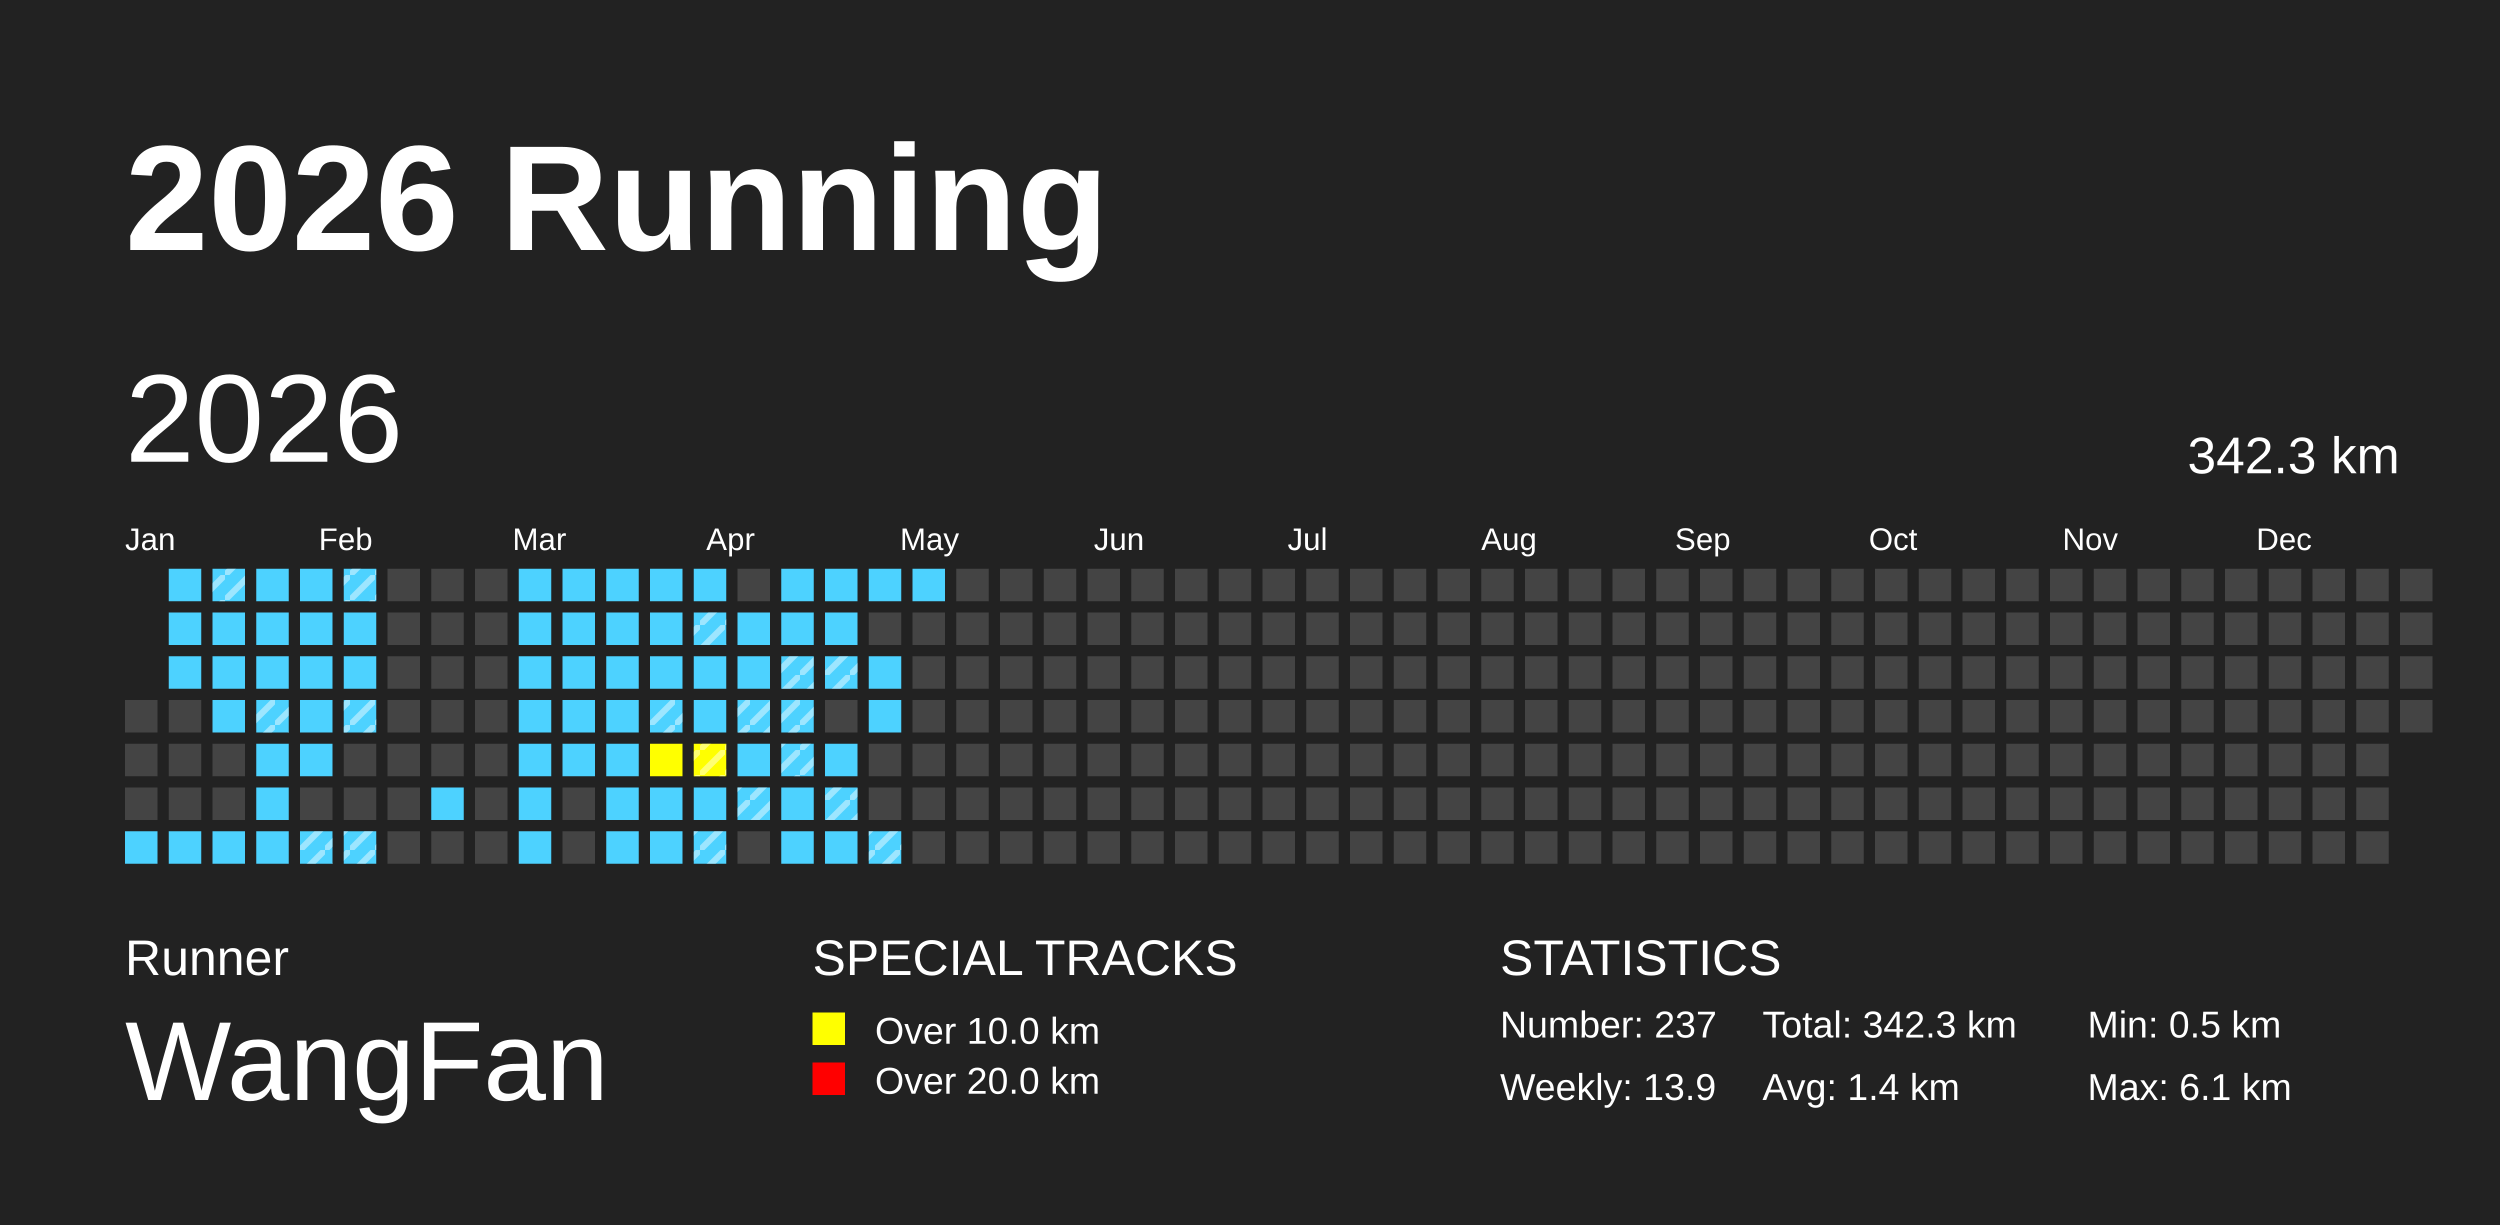
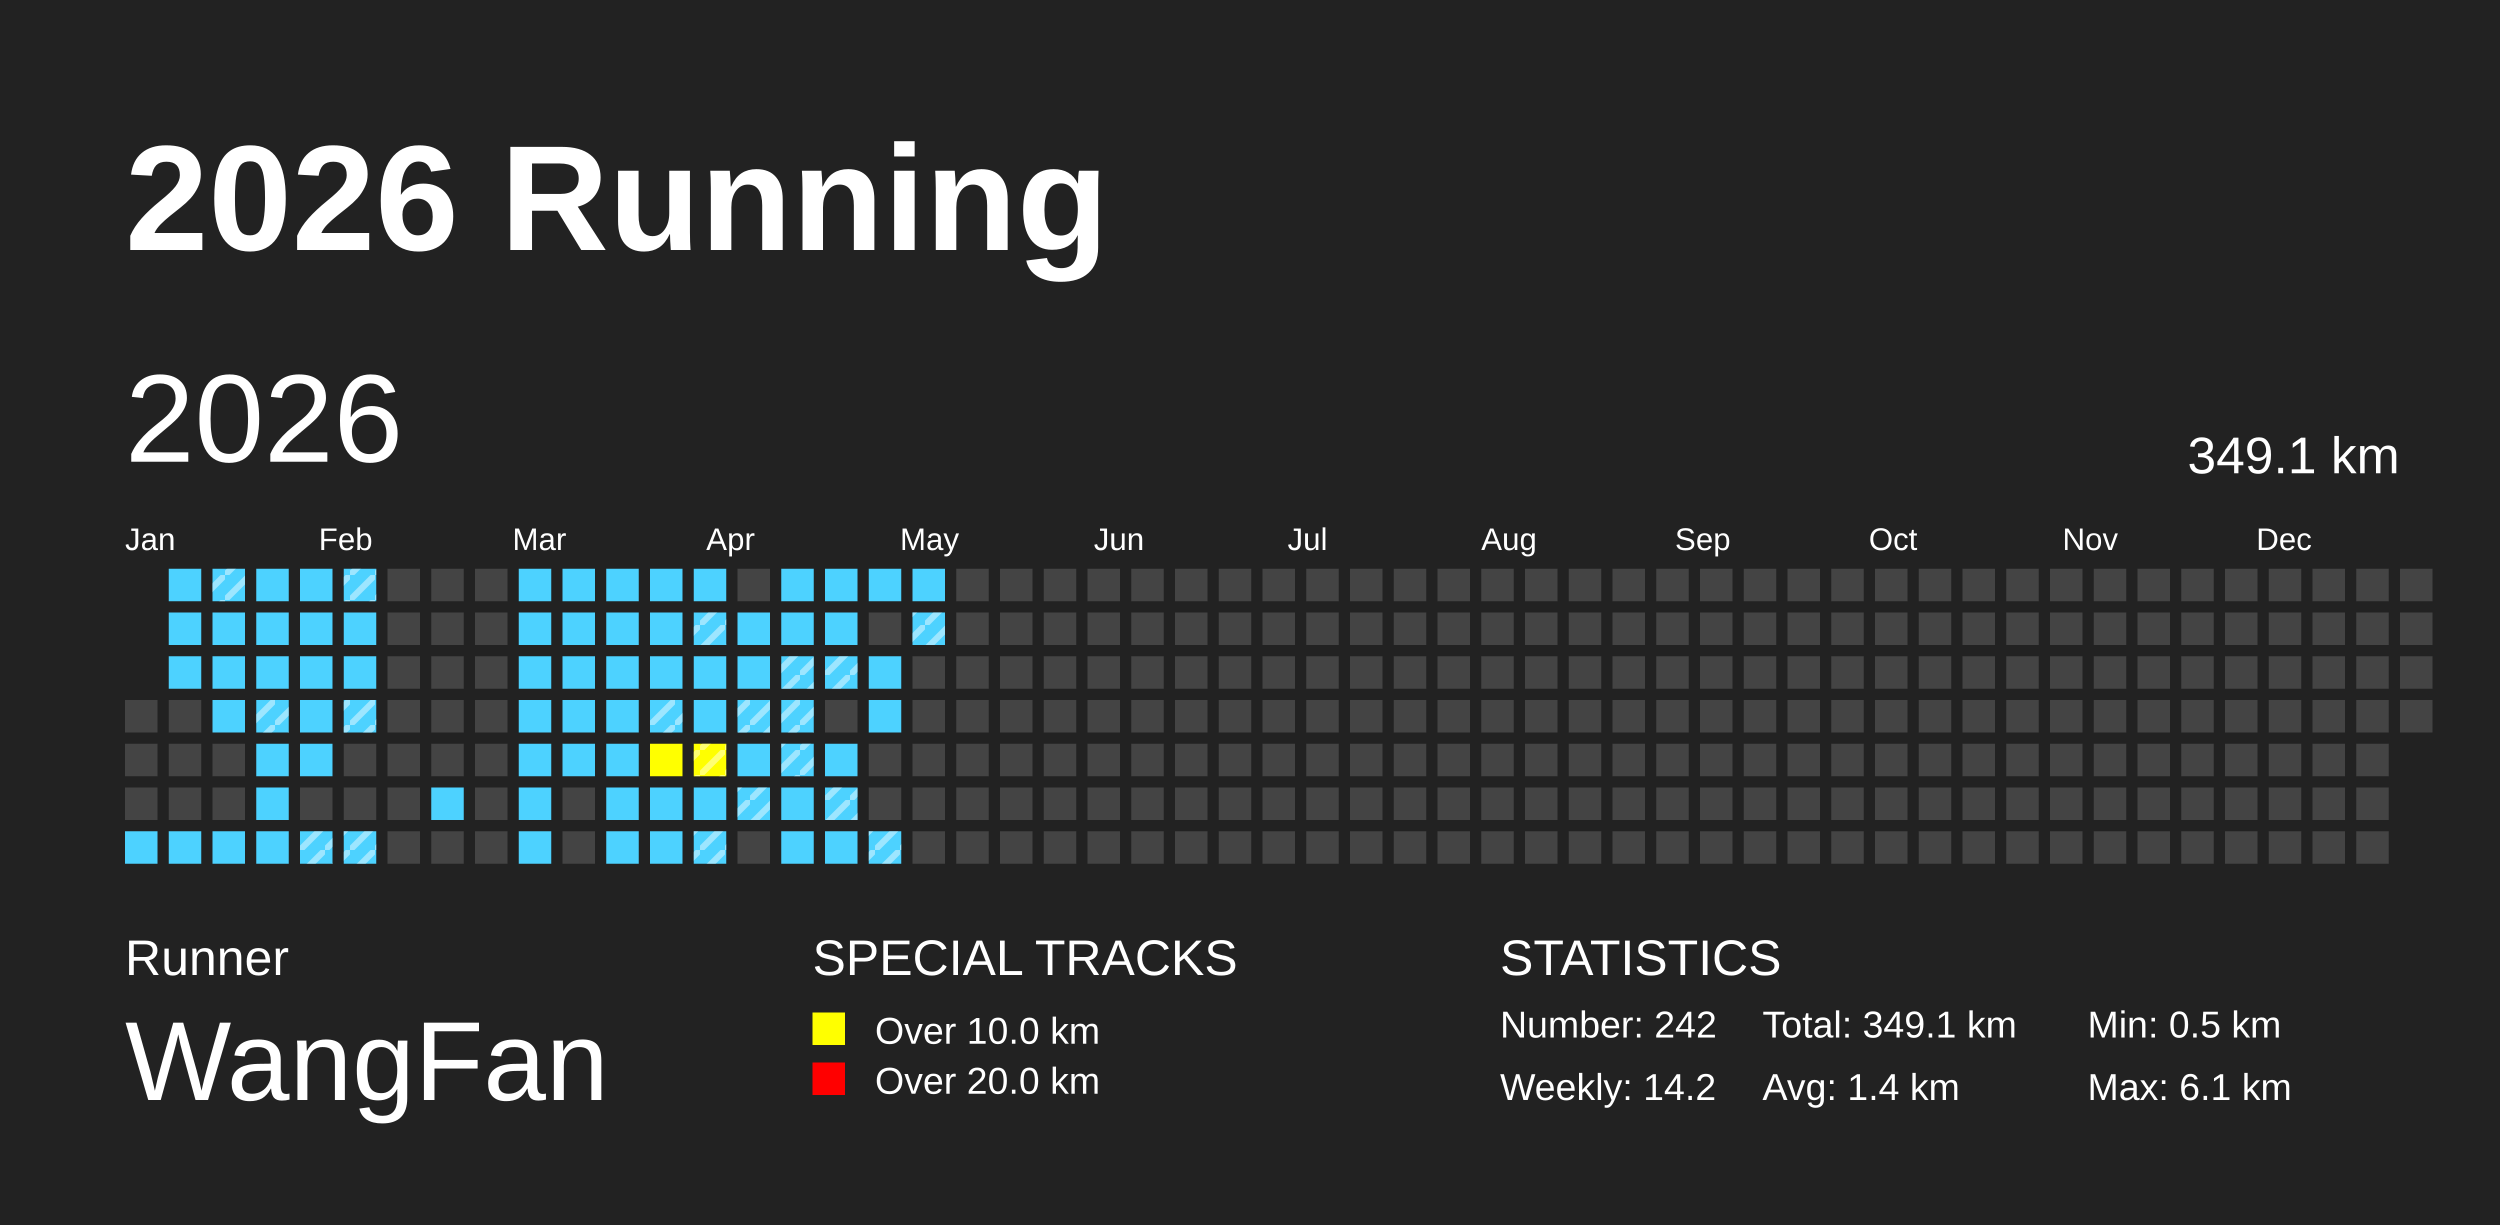
<svg xmlns="http://www.w3.org/2000/svg" baseProfile="full" height="98mm" version="1.1" viewBox="0,0,200,98" width="200mm">
  <defs>
    <pattern height="2" id="indoor-stripe" patternUnits="userSpaceOnUse" width="2">
      <line stroke="white" stroke-opacity="0.45" stroke-width="0.5" x1="0" x2="2" y1="2" y2="0" />
    </pattern>
  </defs>
  <rect fill="#222222" height="98" width="200" x="0" y="0" />
  <text fill="#FFFFFF" style="font-size:12px; font-family:Arial; font-weight:bold;" x="10" y="20">2026 Running</text>
  <text fill="#FFFFFF" style="font-size:4px; font-family:Arial" x="10" y="78">Runner</text>
  <text fill="#FFFFFF" style="font-size:9px; font-family:Arial" x="10" y="88">WangFan</text>
  <text fill="#FFFFFF" style="font-size:4px; font-family:Arial" x="65" y="78">SPECIAL TRACKS</text>
  <rect fill="yellow" height="2.6" width="2.6" x="65" y="81" />
  <text fill="#FFFFFF" style="font-size:3px; font-family:Arial" x="70" y="83.5">Over 10.0 km</text>
  <rect fill="red" height="2.6" width="2.6" x="65" y="85" />
  <text fill="#FFFFFF" style="font-size:3px; font-family:Arial" x="70" y="87.5">Over 20.0 km</text>
  <text fill="#FFFFFF" style="font-size:4px; font-family:Arial" x="120" y="78">STATISTICS</text>
-   <text fill="#FFFFFF" style="font-size:3px; font-family:Arial" x="120" y="83">Number: 237</text>
-   <text fill="#FFFFFF" style="font-size:3px; font-family:Arial" x="120" y="88">Weekly: 13.9</text>
-   <text fill="#FFFFFF" style="font-size:3px; font-family:Arial" x="141" y="83">Total: 342.3 km</text>
+   <text fill="#FFFFFF" style="font-size:3px; font-family:Arial" x="120" y="83">Number: 242</text>
+   <text fill="#FFFFFF" style="font-size:3px; font-family:Arial" x="120" y="88">Weekly: 14.2</text>
+   <text fill="#FFFFFF" style="font-size:3px; font-family:Arial" x="141" y="83">Total: 349.1 km</text>
  <text fill="#FFFFFF" style="font-size:3px; font-family:Arial" x="141" y="88">Avg: 1.4 km</text>
  <text fill="#FFFFFF" style="font-size:3px; font-family:Arial" x="167" y="83">Min: 0.5 km</text>
  <text fill="#FFFFFF" style="font-size:3px; font-family:Arial" x="167" y="88">Max: 6.1 km</text>
  <text dominant-baseline="hanging" fill="#FFFFFF" style="font-size:10.0px; font-family:Arial;" x="10" y="30">2026</text>
-   <text dominant-baseline="hanging" fill="#FFFFFF" style="font-size:4.125px; font-family:Arial;" x="175" y="35">342.3 km</text>
+   <text dominant-baseline="hanging" fill="#FFFFFF" style="font-size:4.125px; font-family:Arial;" x="175" y="35">349.1 km</text>
  <text fill="#FFFFFF" style="font-size:2.5px; font-family:Arial" x="10.0" y="44">Jan</text>
  <text fill="#FFFFFF" style="font-size:2.5px; font-family:Arial" x="25.5" y="44">Feb</text>
  <text fill="#FFFFFF" style="font-size:2.5px; font-family:Arial" x="41.0" y="44">Mar</text>
  <text fill="#FFFFFF" style="font-size:2.5px; font-family:Arial" x="56.5" y="44">Apr</text>
  <text fill="#FFFFFF" style="font-size:2.5px; font-family:Arial" x="72.0" y="44">May</text>
  <text fill="#FFFFFF" style="font-size:2.5px; font-family:Arial" x="87.5" y="44">Jun</text>
  <text fill="#FFFFFF" style="font-size:2.5px; font-family:Arial" x="103.0" y="44">Jul</text>
  <text fill="#FFFFFF" style="font-size:2.5px; font-family:Arial" x="118.5" y="44">Aug</text>
  <text fill="#FFFFFF" style="font-size:2.5px; font-family:Arial" x="134.0" y="44">Sep</text>
  <text fill="#FFFFFF" style="font-size:2.5px; font-family:Arial" x="149.5" y="44">Oct</text>
  <text fill="#FFFFFF" style="font-size:2.5px; font-family:Arial" x="165.0" y="44">Nov</text>
  <text fill="#FFFFFF" style="font-size:2.5px; font-family:Arial" x="180.5" y="44">Dec</text>
  <rect fill="#444444" height="2.6" width="2.6" x="10.0" y="56.0" />
  <rect fill="#444444" height="2.6" width="2.6" x="10.0" y="59.5" />
  <rect fill="#444444" height="2.6" width="2.6" x="10.0" y="63.0" />
  <rect fill="#4DD2FF" height="2.6" width="2.6" x="10.0" y="66.5" />
  <rect fill="#4DD2FF" height="2.6" width="2.6" x="13.5" y="45.5" />
  <rect fill="#4DD2FF" height="2.6" width="2.6" x="13.5" y="49.0" />
  <rect fill="#4DD2FF" height="2.6" width="2.6" x="13.5" y="52.5" />
  <rect fill="#444444" height="2.6" width="2.6" x="13.5" y="56.0" />
  <rect fill="#444444" height="2.6" width="2.6" x="13.5" y="59.5" />
  <rect fill="#444444" height="2.6" width="2.6" x="13.5" y="63.0" />
  <rect fill="#4DD2FF" height="2.6" width="2.6" x="13.5" y="66.5" />
  <rect fill="#4DD2FF" height="2.6" width="2.6" x="17.0" y="45.5" />
  <rect fill="url(#indoor-stripe)" height="2.6" width="2.6" x="17.0" y="45.5" />
  <rect fill="#4DD2FF" height="2.6" width="2.6" x="17.0" y="49.0" />
  <rect fill="#4DD2FF" height="2.6" width="2.6" x="17.0" y="52.5" />
  <rect fill="#4DD2FF" height="2.6" width="2.6" x="17.0" y="56.0" />
  <rect fill="#444444" height="2.6" width="2.6" x="17.0" y="59.5" />
  <rect fill="#444444" height="2.6" width="2.6" x="17.0" y="63.0" />
  <rect fill="#4DD2FF" height="2.6" width="2.6" x="17.0" y="66.5" />
  <rect fill="#4DD2FF" height="2.6" width="2.6" x="20.5" y="45.5" />
  <rect fill="#4DD2FF" height="2.6" width="2.6" x="20.5" y="49.0" />
  <rect fill="#4DD2FF" height="2.6" width="2.6" x="20.5" y="52.5" />
  <rect fill="#4DD2FF" height="2.6" width="2.6" x="20.5" y="56.0" />
  <rect fill="url(#indoor-stripe)" height="2.6" width="2.6" x="20.5" y="56.0" />
  <rect fill="#4DD2FF" height="2.6" width="2.6" x="20.5" y="59.5" />
  <rect fill="#4DD2FF" height="2.6" width="2.6" x="20.5" y="63.0" />
  <rect fill="#4DD2FF" height="2.6" width="2.6" x="20.5" y="66.5" />
  <rect fill="#4DD2FF" height="2.6" width="2.6" x="24.0" y="45.5" />
  <rect fill="#4DD2FF" height="2.6" width="2.6" x="24.0" y="49.0" />
  <rect fill="#4DD2FF" height="2.6" width="2.6" x="24.0" y="52.5" />
  <rect fill="#4DD2FF" height="2.6" width="2.6" x="24.0" y="56.0" />
  <rect fill="#4DD2FF" height="2.6" width="2.6" x="24.0" y="59.5" />
  <rect fill="#444444" height="2.6" width="2.6" x="24.0" y="63.0" />
  <rect fill="#4DD2FF" height="2.6" width="2.6" x="24.0" y="66.5" />
  <rect fill="url(#indoor-stripe)" height="2.6" width="2.6" x="24.0" y="66.5" />
  <rect fill="#4DD2FF" height="2.6" width="2.6" x="27.5" y="45.5" />
  <rect fill="url(#indoor-stripe)" height="2.6" width="2.6" x="27.5" y="45.5" />
  <rect fill="#4DD2FF" height="2.6" width="2.6" x="27.5" y="49.0" />
  <rect fill="#4DD2FF" height="2.6" width="2.6" x="27.5" y="52.5" />
  <rect fill="#4DD2FF" height="2.6" width="2.6" x="27.5" y="56.0" />
  <rect fill="url(#indoor-stripe)" height="2.6" width="2.6" x="27.5" y="56.0" />
  <rect fill="#444444" height="2.6" width="2.6" x="27.5" y="59.5" />
  <rect fill="#444444" height="2.6" width="2.6" x="27.5" y="63.0" />
  <rect fill="#4DD2FF" height="2.6" width="2.6" x="27.5" y="66.5" />
  <rect fill="url(#indoor-stripe)" height="2.6" width="2.6" x="27.5" y="66.5" />
  <rect fill="#444444" height="2.6" width="2.6" x="31.0" y="45.5" />
  <rect fill="#444444" height="2.6" width="2.6" x="31.0" y="49.0" />
  <rect fill="#444444" height="2.6" width="2.6" x="31.0" y="52.5" />
  <rect fill="#444444" height="2.6" width="2.6" x="31.0" y="56.0" />
  <rect fill="#444444" height="2.6" width="2.6" x="31.0" y="59.5" />
  <rect fill="#444444" height="2.6" width="2.6" x="31.0" y="63.0" />
  <rect fill="#444444" height="2.6" width="2.6" x="31.0" y="66.5" />
  <rect fill="#444444" height="2.6" width="2.6" x="34.5" y="45.5" />
  <rect fill="#444444" height="2.6" width="2.6" x="34.5" y="49.0" />
  <rect fill="#444444" height="2.6" width="2.6" x="34.5" y="52.5" />
  <rect fill="#444444" height="2.6" width="2.6" x="34.5" y="56.0" />
  <rect fill="#444444" height="2.6" width="2.6" x="34.5" y="59.5" />
  <rect fill="#4DD2FF" height="2.6" width="2.6" x="34.5" y="63.0" />
  <rect fill="#444444" height="2.6" width="2.6" x="34.5" y="66.5" />
  <rect fill="#444444" height="2.6" width="2.6" x="38.0" y="45.5" />
  <rect fill="#444444" height="2.6" width="2.6" x="38.0" y="49.0" />
  <rect fill="#444444" height="2.6" width="2.6" x="38.0" y="52.5" />
  <rect fill="#444444" height="2.6" width="2.6" x="38.0" y="56.0" />
  <rect fill="#444444" height="2.6" width="2.6" x="38.0" y="59.5" />
  <rect fill="#444444" height="2.6" width="2.6" x="38.0" y="63.0" />
  <rect fill="#444444" height="2.6" width="2.6" x="38.0" y="66.5" />
  <rect fill="#4DD2FF" height="2.6" width="2.6" x="41.5" y="45.5" />
  <rect fill="#4DD2FF" height="2.6" width="2.6" x="41.5" y="49.0" />
  <rect fill="#4DD2FF" height="2.6" width="2.6" x="41.5" y="52.5" />
  <rect fill="#4DD2FF" height="2.6" width="2.6" x="41.5" y="56.0" />
  <rect fill="#4DD2FF" height="2.6" width="2.6" x="41.5" y="59.5" />
  <rect fill="#4DD2FF" height="2.6" width="2.6" x="41.5" y="63.0" />
  <rect fill="#4DD2FF" height="2.6" width="2.6" x="41.5" y="66.5" />
  <rect fill="#4DD2FF" height="2.6" width="2.6" x="45.0" y="45.5" />
  <rect fill="#4DD2FF" height="2.6" width="2.6" x="45.0" y="49.0" />
  <rect fill="#4DD2FF" height="2.6" width="2.6" x="45.0" y="52.5" />
  <rect fill="#4DD2FF" height="2.6" width="2.6" x="45.0" y="56.0" />
  <rect fill="#4DD2FF" height="2.6" width="2.6" x="45.0" y="59.5" />
  <rect fill="#444444" height="2.6" width="2.6" x="45.0" y="63.0" />
  <rect fill="#444444" height="2.6" width="2.6" x="45.0" y="66.5" />
  <rect fill="#4DD2FF" height="2.6" width="2.6" x="48.5" y="45.5" />
  <rect fill="#4DD2FF" height="2.6" width="2.6" x="48.5" y="49.0" />
  <rect fill="#4DD2FF" height="2.6" width="2.6" x="48.5" y="52.5" />
  <rect fill="#4DD2FF" height="2.6" width="2.6" x="48.5" y="56.0" />
  <rect fill="#4DD2FF" height="2.6" width="2.6" x="48.5" y="59.5" />
  <rect fill="#4DD2FF" height="2.6" width="2.6" x="48.5" y="63.0" />
  <rect fill="#4DD2FF" height="2.6" width="2.6" x="48.5" y="66.5" />
  <rect fill="#4DD2FF" height="2.6" width="2.6" x="52.0" y="45.5" />
  <rect fill="#4DD2FF" height="2.6" width="2.6" x="52.0" y="49.0" />
  <rect fill="#4DD2FF" height="2.6" width="2.6" x="52.0" y="52.5" />
  <rect fill="#4DD2FF" height="2.6" width="2.6" x="52.0" y="56.0" />
  <rect fill="url(#indoor-stripe)" height="2.6" width="2.6" x="52.0" y="56.0" />
  <rect fill="yellow" height="2.6" width="2.6" x="52.0" y="59.5" />
  <rect fill="#4DD2FF" height="2.6" width="2.6" x="52.0" y="63.0" />
  <rect fill="#4DD2FF" height="2.6" width="2.6" x="52.0" y="66.5" />
  <rect fill="#4DD2FF" height="2.6" width="2.6" x="55.5" y="45.5" />
  <rect fill="#4DD2FF" height="2.6" width="2.6" x="55.5" y="49.0" />
  <rect fill="url(#indoor-stripe)" height="2.6" width="2.6" x="55.5" y="49.0" />
  <rect fill="#4DD2FF" height="2.6" width="2.6" x="55.5" y="52.5" />
  <rect fill="#4DD2FF" height="2.6" width="2.6" x="55.5" y="56.0" />
  <rect fill="yellow" height="2.6" width="2.6" x="55.5" y="59.5" />
  <rect fill="url(#indoor-stripe)" height="2.6" width="2.6" x="55.5" y="59.5" />
  <rect fill="#4DD2FF" height="2.6" width="2.6" x="55.5" y="63.0" />
  <rect fill="#4DD2FF" height="2.6" width="2.6" x="55.5" y="66.5" />
  <rect fill="url(#indoor-stripe)" height="2.6" width="2.6" x="55.5" y="66.5" />
  <rect fill="#444444" height="2.6" width="2.6" x="59.0" y="45.5" />
  <rect fill="#4DD2FF" height="2.6" width="2.6" x="59.0" y="49.0" />
  <rect fill="#4DD2FF" height="2.6" width="2.6" x="59.0" y="52.5" />
  <rect fill="#4DD2FF" height="2.6" width="2.6" x="59.0" y="56.0" />
  <rect fill="url(#indoor-stripe)" height="2.6" width="2.6" x="59.0" y="56.0" />
  <rect fill="#4DD2FF" height="2.6" width="2.6" x="59.0" y="59.5" />
  <rect fill="#4DD2FF" height="2.6" width="2.6" x="59.0" y="63.0" />
  <rect fill="url(#indoor-stripe)" height="2.6" width="2.6" x="59.0" y="63.0" />
  <rect fill="#444444" height="2.6" width="2.6" x="59.0" y="66.5" />
  <rect fill="#4DD2FF" height="2.6" width="2.6" x="62.5" y="45.5" />
  <rect fill="#4DD2FF" height="2.6" width="2.6" x="62.5" y="49.0" />
  <rect fill="#4DD2FF" height="2.6" width="2.6" x="62.5" y="52.5" />
  <rect fill="url(#indoor-stripe)" height="2.6" width="2.6" x="62.5" y="52.5" />
  <rect fill="#4DD2FF" height="2.6" width="2.6" x="62.5" y="56.0" />
  <rect fill="url(#indoor-stripe)" height="2.6" width="2.6" x="62.5" y="56.0" />
  <rect fill="#4DD2FF" height="2.6" width="2.6" x="62.5" y="59.5" />
  <rect fill="url(#indoor-stripe)" height="2.6" width="2.6" x="62.5" y="59.5" />
  <rect fill="#4DD2FF" height="2.6" width="2.6" x="62.5" y="63.0" />
  <rect fill="#4DD2FF" height="2.6" width="2.6" x="62.5" y="66.5" />
  <rect fill="#4DD2FF" height="2.6" width="2.6" x="66.0" y="45.5" />
  <rect fill="#4DD2FF" height="2.6" width="2.6" x="66.0" y="49.0" />
  <rect fill="#4DD2FF" height="2.6" width="2.6" x="66.0" y="52.5" />
  <rect fill="url(#indoor-stripe)" height="2.6" width="2.6" x="66.0" y="52.5" />
  <rect fill="#444444" height="2.6" width="2.6" x="66.0" y="56.0" />
  <rect fill="#4DD2FF" height="2.6" width="2.6" x="66.0" y="59.5" />
  <rect fill="#4DD2FF" height="2.6" width="2.6" x="66.0" y="63.0" />
  <rect fill="url(#indoor-stripe)" height="2.6" width="2.6" x="66.0" y="63.0" />
  <rect fill="#4DD2FF" height="2.6" width="2.6" x="66.0" y="66.5" />
  <rect fill="#4DD2FF" height="2.6" width="2.6" x="69.5" y="45.5" />
  <rect fill="#444444" height="2.6" width="2.6" x="69.5" y="49.0" />
  <rect fill="#4DD2FF" height="2.6" width="2.6" x="69.5" y="52.5" />
  <rect fill="#4DD2FF" height="2.6" width="2.6" x="69.5" y="56.0" />
  <rect fill="#444444" height="2.6" width="2.6" x="69.5" y="59.5" />
  <rect fill="#444444" height="2.6" width="2.6" x="69.5" y="63.0" />
  <rect fill="#4DD2FF" height="2.6" width="2.6" x="69.5" y="66.5" />
  <rect fill="url(#indoor-stripe)" height="2.6" width="2.6" x="69.5" y="66.5" />
  <rect fill="#4DD2FF" height="2.6" width="2.6" x="73.0" y="45.5" />
-   <rect fill="#444444" height="2.6" width="2.6" x="73.0" y="49.0" />
+   <rect fill="#4DD2FF" height="2.6" width="2.6" x="73.0" y="49.0" />
+   <rect fill="url(#indoor-stripe)" height="2.6" width="2.6" x="73.0" y="49.0" />
  <rect fill="#444444" height="2.6" width="2.6" x="73.0" y="52.5" />
  <rect fill="#444444" height="2.6" width="2.6" x="73.0" y="56.0" />
  <rect fill="#444444" height="2.6" width="2.6" x="73.0" y="59.5" />
  <rect fill="#444444" height="2.6" width="2.6" x="73.0" y="63.0" />
  <rect fill="#444444" height="2.6" width="2.6" x="73.0" y="66.5" />
  <rect fill="#444444" height="2.6" width="2.6" x="76.5" y="45.5" />
  <rect fill="#444444" height="2.6" width="2.6" x="76.5" y="49.0" />
  <rect fill="#444444" height="2.6" width="2.6" x="76.5" y="52.5" />
  <rect fill="#444444" height="2.6" width="2.6" x="76.5" y="56.0" />
  <rect fill="#444444" height="2.6" width="2.6" x="76.5" y="59.5" />
  <rect fill="#444444" height="2.6" width="2.6" x="76.5" y="63.0" />
  <rect fill="#444444" height="2.6" width="2.6" x="76.5" y="66.5" />
  <rect fill="#444444" height="2.6" width="2.6" x="80.0" y="45.5" />
  <rect fill="#444444" height="2.6" width="2.6" x="80.0" y="49.0" />
  <rect fill="#444444" height="2.6" width="2.6" x="80.0" y="52.5" />
  <rect fill="#444444" height="2.6" width="2.6" x="80.0" y="56.0" />
  <rect fill="#444444" height="2.6" width="2.6" x="80.0" y="59.5" />
  <rect fill="#444444" height="2.6" width="2.6" x="80.0" y="63.0" />
  <rect fill="#444444" height="2.6" width="2.6" x="80.0" y="66.5" />
  <rect fill="#444444" height="2.6" width="2.6" x="83.5" y="45.5" />
  <rect fill="#444444" height="2.6" width="2.6" x="83.5" y="49.0" />
  <rect fill="#444444" height="2.6" width="2.6" x="83.5" y="52.5" />
  <rect fill="#444444" height="2.6" width="2.6" x="83.5" y="56.0" />
  <rect fill="#444444" height="2.6" width="2.6" x="83.5" y="59.5" />
  <rect fill="#444444" height="2.6" width="2.6" x="83.5" y="63.0" />
  <rect fill="#444444" height="2.6" width="2.6" x="83.5" y="66.5" />
  <rect fill="#444444" height="2.6" width="2.6" x="87.0" y="45.5" />
  <rect fill="#444444" height="2.6" width="2.6" x="87.0" y="49.0" />
  <rect fill="#444444" height="2.6" width="2.6" x="87.0" y="52.5" />
  <rect fill="#444444" height="2.6" width="2.6" x="87.0" y="56.0" />
  <rect fill="#444444" height="2.6" width="2.6" x="87.0" y="59.5" />
  <rect fill="#444444" height="2.6" width="2.6" x="87.0" y="63.0" />
  <rect fill="#444444" height="2.6" width="2.6" x="87.0" y="66.5" />
  <rect fill="#444444" height="2.6" width="2.6" x="90.5" y="45.5" />
  <rect fill="#444444" height="2.6" width="2.6" x="90.5" y="49.0" />
  <rect fill="#444444" height="2.6" width="2.6" x="90.5" y="52.5" />
  <rect fill="#444444" height="2.6" width="2.6" x="90.5" y="56.0" />
  <rect fill="#444444" height="2.6" width="2.6" x="90.5" y="59.5" />
  <rect fill="#444444" height="2.6" width="2.6" x="90.5" y="63.0" />
  <rect fill="#444444" height="2.6" width="2.6" x="90.5" y="66.5" />
  <rect fill="#444444" height="2.6" width="2.6" x="94.0" y="45.5" />
  <rect fill="#444444" height="2.6" width="2.6" x="94.0" y="49.0" />
  <rect fill="#444444" height="2.6" width="2.6" x="94.0" y="52.5" />
  <rect fill="#444444" height="2.6" width="2.6" x="94.0" y="56.0" />
  <rect fill="#444444" height="2.6" width="2.6" x="94.0" y="59.5" />
  <rect fill="#444444" height="2.6" width="2.6" x="94.0" y="63.0" />
  <rect fill="#444444" height="2.6" width="2.6" x="94.0" y="66.5" />
  <rect fill="#444444" height="2.6" width="2.6" x="97.5" y="45.5" />
  <rect fill="#444444" height="2.6" width="2.6" x="97.5" y="49.0" />
  <rect fill="#444444" height="2.6" width="2.6" x="97.5" y="52.5" />
  <rect fill="#444444" height="2.6" width="2.6" x="97.5" y="56.0" />
  <rect fill="#444444" height="2.6" width="2.6" x="97.5" y="59.5" />
  <rect fill="#444444" height="2.6" width="2.6" x="97.5" y="63.0" />
  <rect fill="#444444" height="2.6" width="2.6" x="97.5" y="66.5" />
  <rect fill="#444444" height="2.6" width="2.6" x="101.0" y="45.5" />
  <rect fill="#444444" height="2.6" width="2.6" x="101.0" y="49.0" />
  <rect fill="#444444" height="2.6" width="2.6" x="101.0" y="52.5" />
  <rect fill="#444444" height="2.6" width="2.6" x="101.0" y="56.0" />
  <rect fill="#444444" height="2.6" width="2.6" x="101.0" y="59.5" />
  <rect fill="#444444" height="2.6" width="2.6" x="101.0" y="63.0" />
  <rect fill="#444444" height="2.6" width="2.6" x="101.0" y="66.5" />
  <rect fill="#444444" height="2.6" width="2.6" x="104.5" y="45.5" />
  <rect fill="#444444" height="2.6" width="2.6" x="104.5" y="49.0" />
  <rect fill="#444444" height="2.6" width="2.6" x="104.5" y="52.5" />
  <rect fill="#444444" height="2.6" width="2.6" x="104.5" y="56.0" />
  <rect fill="#444444" height="2.6" width="2.6" x="104.5" y="59.5" />
  <rect fill="#444444" height="2.6" width="2.6" x="104.5" y="63.0" />
  <rect fill="#444444" height="2.6" width="2.6" x="104.5" y="66.5" />
  <rect fill="#444444" height="2.6" width="2.6" x="108.0" y="45.5" />
  <rect fill="#444444" height="2.6" width="2.6" x="108.0" y="49.0" />
  <rect fill="#444444" height="2.6" width="2.6" x="108.0" y="52.5" />
  <rect fill="#444444" height="2.6" width="2.6" x="108.0" y="56.0" />
  <rect fill="#444444" height="2.6" width="2.6" x="108.0" y="59.5" />
  <rect fill="#444444" height="2.6" width="2.6" x="108.0" y="63.0" />
  <rect fill="#444444" height="2.6" width="2.6" x="108.0" y="66.5" />
  <rect fill="#444444" height="2.6" width="2.6" x="111.5" y="45.5" />
  <rect fill="#444444" height="2.6" width="2.6" x="111.5" y="49.0" />
  <rect fill="#444444" height="2.6" width="2.6" x="111.5" y="52.5" />
  <rect fill="#444444" height="2.6" width="2.6" x="111.5" y="56.0" />
  <rect fill="#444444" height="2.6" width="2.6" x="111.5" y="59.5" />
  <rect fill="#444444" height="2.6" width="2.6" x="111.5" y="63.0" />
  <rect fill="#444444" height="2.6" width="2.6" x="111.5" y="66.5" />
  <rect fill="#444444" height="2.6" width="2.6" x="115.0" y="45.5" />
  <rect fill="#444444" height="2.6" width="2.6" x="115.0" y="49.0" />
  <rect fill="#444444" height="2.6" width="2.6" x="115.0" y="52.5" />
  <rect fill="#444444" height="2.6" width="2.6" x="115.0" y="56.0" />
  <rect fill="#444444" height="2.6" width="2.6" x="115.0" y="59.5" />
  <rect fill="#444444" height="2.6" width="2.6" x="115.0" y="63.0" />
  <rect fill="#444444" height="2.6" width="2.6" x="115.0" y="66.5" />
  <rect fill="#444444" height="2.6" width="2.6" x="118.5" y="45.5" />
  <rect fill="#444444" height="2.6" width="2.6" x="118.5" y="49.0" />
  <rect fill="#444444" height="2.6" width="2.6" x="118.5" y="52.5" />
  <rect fill="#444444" height="2.6" width="2.6" x="118.5" y="56.0" />
  <rect fill="#444444" height="2.6" width="2.6" x="118.5" y="59.5" />
  <rect fill="#444444" height="2.6" width="2.6" x="118.5" y="63.0" />
  <rect fill="#444444" height="2.6" width="2.6" x="118.5" y="66.5" />
  <rect fill="#444444" height="2.6" width="2.6" x="122.0" y="45.5" />
  <rect fill="#444444" height="2.6" width="2.6" x="122.0" y="49.0" />
  <rect fill="#444444" height="2.6" width="2.6" x="122.0" y="52.5" />
  <rect fill="#444444" height="2.6" width="2.6" x="122.0" y="56.0" />
  <rect fill="#444444" height="2.6" width="2.6" x="122.0" y="59.5" />
  <rect fill="#444444" height="2.6" width="2.6" x="122.0" y="63.0" />
  <rect fill="#444444" height="2.6" width="2.6" x="122.0" y="66.5" />
  <rect fill="#444444" height="2.6" width="2.6" x="125.5" y="45.5" />
  <rect fill="#444444" height="2.6" width="2.6" x="125.5" y="49.0" />
  <rect fill="#444444" height="2.6" width="2.6" x="125.5" y="52.5" />
  <rect fill="#444444" height="2.6" width="2.6" x="125.5" y="56.0" />
  <rect fill="#444444" height="2.6" width="2.6" x="125.5" y="59.5" />
  <rect fill="#444444" height="2.6" width="2.6" x="125.5" y="63.0" />
  <rect fill="#444444" height="2.6" width="2.6" x="125.5" y="66.5" />
  <rect fill="#444444" height="2.6" width="2.6" x="129.0" y="45.5" />
  <rect fill="#444444" height="2.6" width="2.6" x="129.0" y="49.0" />
  <rect fill="#444444" height="2.6" width="2.6" x="129.0" y="52.5" />
  <rect fill="#444444" height="2.6" width="2.6" x="129.0" y="56.0" />
  <rect fill="#444444" height="2.6" width="2.6" x="129.0" y="59.5" />
  <rect fill="#444444" height="2.6" width="2.6" x="129.0" y="63.0" />
  <rect fill="#444444" height="2.6" width="2.6" x="129.0" y="66.5" />
  <rect fill="#444444" height="2.6" width="2.6" x="132.5" y="45.5" />
  <rect fill="#444444" height="2.6" width="2.6" x="132.5" y="49.0" />
  <rect fill="#444444" height="2.6" width="2.6" x="132.5" y="52.5" />
  <rect fill="#444444" height="2.6" width="2.6" x="132.5" y="56.0" />
  <rect fill="#444444" height="2.6" width="2.6" x="132.5" y="59.5" />
  <rect fill="#444444" height="2.6" width="2.6" x="132.5" y="63.0" />
  <rect fill="#444444" height="2.6" width="2.6" x="132.5" y="66.5" />
  <rect fill="#444444" height="2.6" width="2.6" x="136.0" y="45.5" />
  <rect fill="#444444" height="2.6" width="2.6" x="136.0" y="49.0" />
  <rect fill="#444444" height="2.6" width="2.6" x="136.0" y="52.5" />
  <rect fill="#444444" height="2.6" width="2.6" x="136.0" y="56.0" />
  <rect fill="#444444" height="2.6" width="2.6" x="136.0" y="59.5" />
  <rect fill="#444444" height="2.6" width="2.6" x="136.0" y="63.0" />
  <rect fill="#444444" height="2.6" width="2.6" x="136.0" y="66.5" />
  <rect fill="#444444" height="2.6" width="2.6" x="139.5" y="45.5" />
  <rect fill="#444444" height="2.6" width="2.6" x="139.5" y="49.0" />
  <rect fill="#444444" height="2.6" width="2.6" x="139.5" y="52.5" />
  <rect fill="#444444" height="2.6" width="2.6" x="139.5" y="56.0" />
  <rect fill="#444444" height="2.6" width="2.6" x="139.5" y="59.5" />
  <rect fill="#444444" height="2.6" width="2.6" x="139.5" y="63.0" />
  <rect fill="#444444" height="2.6" width="2.6" x="139.5" y="66.5" />
  <rect fill="#444444" height="2.6" width="2.6" x="143.0" y="45.5" />
  <rect fill="#444444" height="2.6" width="2.6" x="143.0" y="49.0" />
  <rect fill="#444444" height="2.6" width="2.6" x="143.0" y="52.5" />
  <rect fill="#444444" height="2.6" width="2.6" x="143.0" y="56.0" />
  <rect fill="#444444" height="2.6" width="2.6" x="143.0" y="59.5" />
  <rect fill="#444444" height="2.6" width="2.6" x="143.0" y="63.0" />
  <rect fill="#444444" height="2.6" width="2.6" x="143.0" y="66.5" />
  <rect fill="#444444" height="2.6" width="2.6" x="146.5" y="45.5" />
  <rect fill="#444444" height="2.6" width="2.6" x="146.5" y="49.0" />
  <rect fill="#444444" height="2.6" width="2.6" x="146.5" y="52.5" />
  <rect fill="#444444" height="2.6" width="2.6" x="146.5" y="56.0" />
  <rect fill="#444444" height="2.6" width="2.6" x="146.5" y="59.5" />
  <rect fill="#444444" height="2.6" width="2.6" x="146.5" y="63.0" />
  <rect fill="#444444" height="2.6" width="2.6" x="146.5" y="66.5" />
  <rect fill="#444444" height="2.6" width="2.6" x="150.0" y="45.5" />
  <rect fill="#444444" height="2.6" width="2.6" x="150.0" y="49.0" />
  <rect fill="#444444" height="2.6" width="2.6" x="150.0" y="52.5" />
  <rect fill="#444444" height="2.6" width="2.6" x="150.0" y="56.0" />
  <rect fill="#444444" height="2.6" width="2.6" x="150.0" y="59.5" />
  <rect fill="#444444" height="2.6" width="2.6" x="150.0" y="63.0" />
  <rect fill="#444444" height="2.6" width="2.6" x="150.0" y="66.5" />
  <rect fill="#444444" height="2.6" width="2.6" x="153.5" y="45.5" />
  <rect fill="#444444" height="2.6" width="2.6" x="153.5" y="49.0" />
  <rect fill="#444444" height="2.6" width="2.6" x="153.5" y="52.5" />
  <rect fill="#444444" height="2.6" width="2.6" x="153.5" y="56.0" />
  <rect fill="#444444" height="2.6" width="2.6" x="153.5" y="59.5" />
  <rect fill="#444444" height="2.6" width="2.6" x="153.5" y="63.0" />
  <rect fill="#444444" height="2.6" width="2.6" x="153.5" y="66.5" />
  <rect fill="#444444" height="2.6" width="2.6" x="157.0" y="45.5" />
  <rect fill="#444444" height="2.6" width="2.6" x="157.0" y="49.0" />
  <rect fill="#444444" height="2.6" width="2.6" x="157.0" y="52.5" />
  <rect fill="#444444" height="2.6" width="2.6" x="157.0" y="56.0" />
  <rect fill="#444444" height="2.6" width="2.6" x="157.0" y="59.5" />
  <rect fill="#444444" height="2.6" width="2.6" x="157.0" y="63.0" />
  <rect fill="#444444" height="2.6" width="2.6" x="157.0" y="66.5" />
  <rect fill="#444444" height="2.6" width="2.6" x="160.5" y="45.5" />
  <rect fill="#444444" height="2.6" width="2.6" x="160.5" y="49.0" />
  <rect fill="#444444" height="2.6" width="2.6" x="160.5" y="52.5" />
  <rect fill="#444444" height="2.6" width="2.6" x="160.5" y="56.0" />
  <rect fill="#444444" height="2.6" width="2.6" x="160.5" y="59.5" />
  <rect fill="#444444" height="2.6" width="2.6" x="160.5" y="63.0" />
  <rect fill="#444444" height="2.6" width="2.6" x="160.5" y="66.5" />
  <rect fill="#444444" height="2.6" width="2.6" x="164.0" y="45.5" />
  <rect fill="#444444" height="2.6" width="2.6" x="164.0" y="49.0" />
  <rect fill="#444444" height="2.6" width="2.6" x="164.0" y="52.5" />
  <rect fill="#444444" height="2.6" width="2.6" x="164.0" y="56.0" />
  <rect fill="#444444" height="2.6" width="2.6" x="164.0" y="59.5" />
  <rect fill="#444444" height="2.6" width="2.6" x="164.0" y="63.0" />
  <rect fill="#444444" height="2.6" width="2.6" x="164.0" y="66.5" />
  <rect fill="#444444" height="2.6" width="2.6" x="167.5" y="45.5" />
  <rect fill="#444444" height="2.6" width="2.6" x="167.5" y="49.0" />
  <rect fill="#444444" height="2.6" width="2.6" x="167.5" y="52.5" />
  <rect fill="#444444" height="2.6" width="2.6" x="167.5" y="56.0" />
  <rect fill="#444444" height="2.6" width="2.6" x="167.5" y="59.5" />
  <rect fill="#444444" height="2.6" width="2.6" x="167.5" y="63.0" />
  <rect fill="#444444" height="2.6" width="2.6" x="167.5" y="66.5" />
  <rect fill="#444444" height="2.6" width="2.6" x="171.0" y="45.5" />
  <rect fill="#444444" height="2.6" width="2.6" x="171.0" y="49.0" />
  <rect fill="#444444" height="2.6" width="2.6" x="171.0" y="52.5" />
  <rect fill="#444444" height="2.6" width="2.6" x="171.0" y="56.0" />
  <rect fill="#444444" height="2.6" width="2.6" x="171.0" y="59.5" />
  <rect fill="#444444" height="2.6" width="2.6" x="171.0" y="63.0" />
  <rect fill="#444444" height="2.6" width="2.6" x="171.0" y="66.5" />
  <rect fill="#444444" height="2.6" width="2.6" x="174.5" y="45.5" />
  <rect fill="#444444" height="2.6" width="2.6" x="174.5" y="49.0" />
  <rect fill="#444444" height="2.6" width="2.6" x="174.5" y="52.5" />
  <rect fill="#444444" height="2.6" width="2.6" x="174.5" y="56.0" />
  <rect fill="#444444" height="2.6" width="2.6" x="174.5" y="59.5" />
  <rect fill="#444444" height="2.6" width="2.6" x="174.5" y="63.0" />
  <rect fill="#444444" height="2.6" width="2.6" x="174.5" y="66.5" />
  <rect fill="#444444" height="2.6" width="2.6" x="178.0" y="45.5" />
  <rect fill="#444444" height="2.6" width="2.6" x="178.0" y="49.0" />
  <rect fill="#444444" height="2.6" width="2.6" x="178.0" y="52.5" />
  <rect fill="#444444" height="2.6" width="2.6" x="178.0" y="56.0" />
  <rect fill="#444444" height="2.6" width="2.6" x="178.0" y="59.5" />
  <rect fill="#444444" height="2.6" width="2.6" x="178.0" y="63.0" />
  <rect fill="#444444" height="2.6" width="2.6" x="178.0" y="66.5" />
  <rect fill="#444444" height="2.6" width="2.6" x="181.5" y="45.5" />
  <rect fill="#444444" height="2.6" width="2.6" x="181.5" y="49.0" />
  <rect fill="#444444" height="2.6" width="2.6" x="181.5" y="52.5" />
  <rect fill="#444444" height="2.6" width="2.6" x="181.5" y="56.0" />
  <rect fill="#444444" height="2.6" width="2.6" x="181.5" y="59.5" />
  <rect fill="#444444" height="2.6" width="2.6" x="181.5" y="63.0" />
  <rect fill="#444444" height="2.6" width="2.6" x="181.5" y="66.5" />
  <rect fill="#444444" height="2.6" width="2.6" x="185.0" y="45.5" />
  <rect fill="#444444" height="2.6" width="2.6" x="185.0" y="49.0" />
  <rect fill="#444444" height="2.6" width="2.6" x="185.0" y="52.5" />
  <rect fill="#444444" height="2.6" width="2.6" x="185.0" y="56.0" />
  <rect fill="#444444" height="2.6" width="2.6" x="185.0" y="59.5" />
  <rect fill="#444444" height="2.6" width="2.6" x="185.0" y="63.0" />
  <rect fill="#444444" height="2.6" width="2.6" x="185.0" y="66.5" />
  <rect fill="#444444" height="2.6" width="2.6" x="188.5" y="45.5" />
  <rect fill="#444444" height="2.6" width="2.6" x="188.5" y="49.0" />
  <rect fill="#444444" height="2.6" width="2.6" x="188.5" y="52.5" />
  <rect fill="#444444" height="2.6" width="2.6" x="188.5" y="56.0" />
  <rect fill="#444444" height="2.6" width="2.6" x="188.5" y="59.5" />
  <rect fill="#444444" height="2.6" width="2.6" x="188.5" y="63.0" />
  <rect fill="#444444" height="2.6" width="2.6" x="188.5" y="66.5" />
  <rect fill="#444444" height="2.6" width="2.6" x="192.0" y="45.5" />
  <rect fill="#444444" height="2.6" width="2.6" x="192.0" y="49.0" />
  <rect fill="#444444" height="2.6" width="2.6" x="192.0" y="52.5" />
  <rect fill="#444444" height="2.6" width="2.6" x="192.0" y="56.0" />
</svg>
